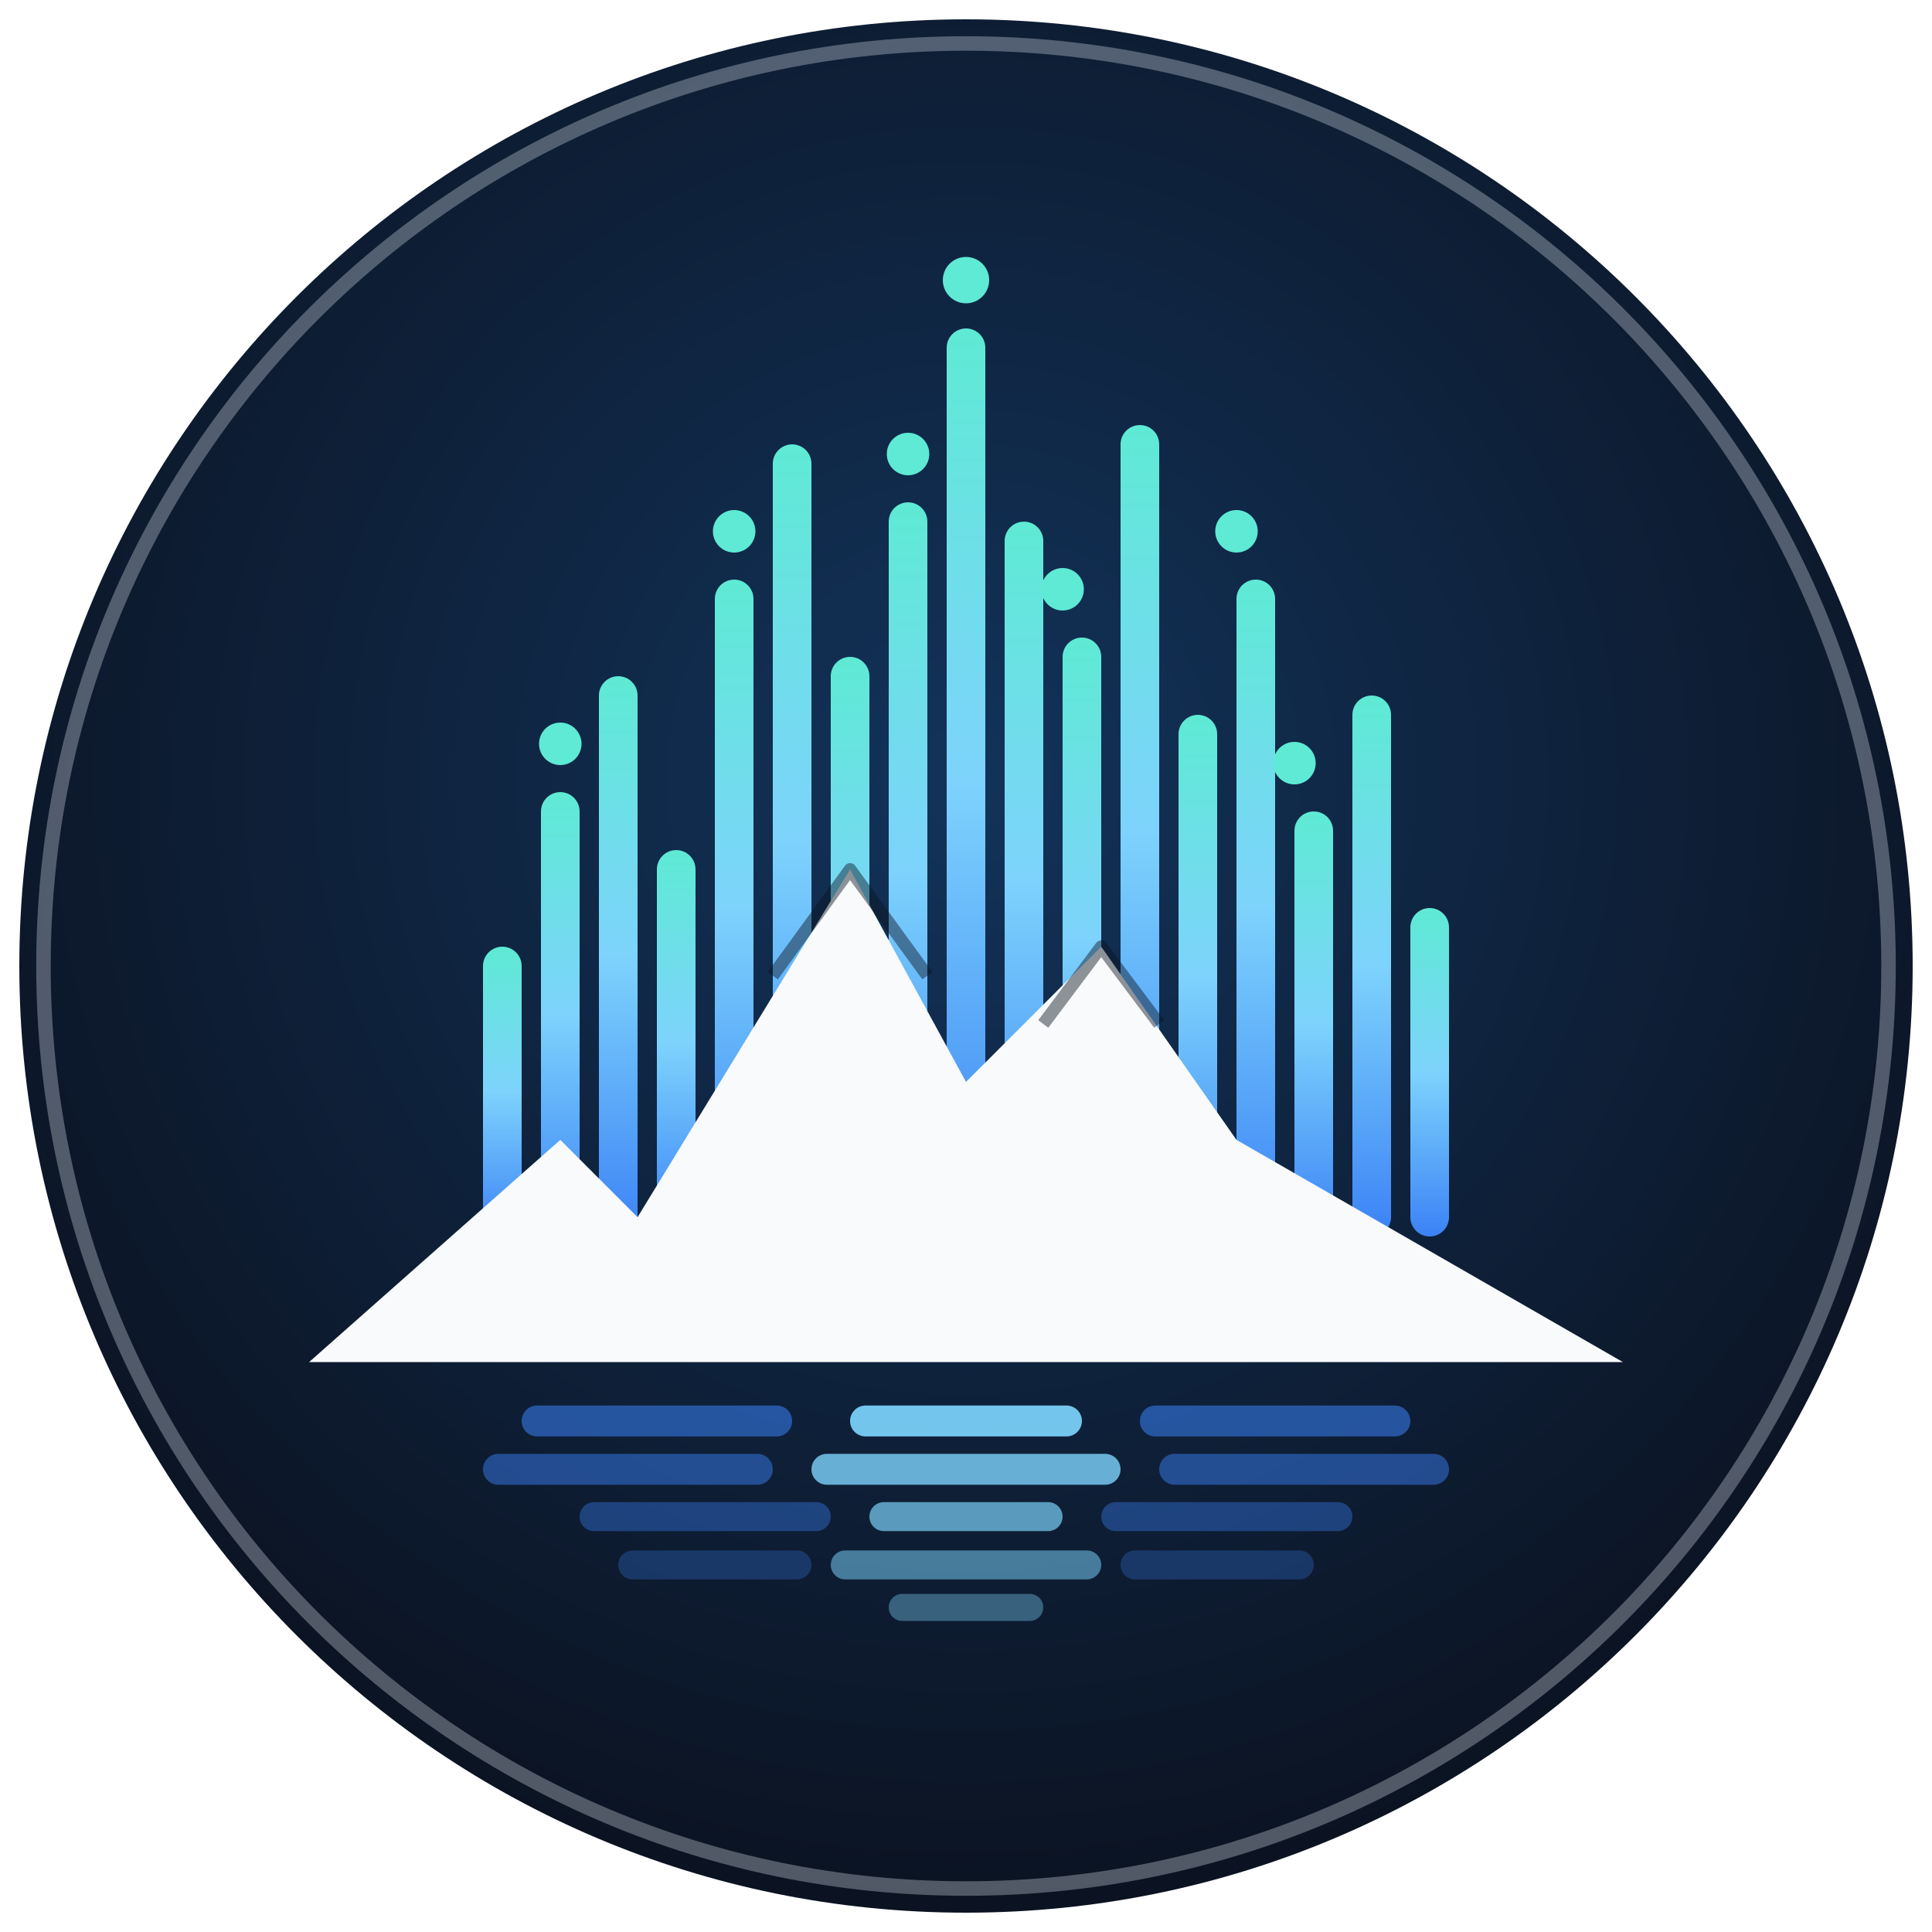
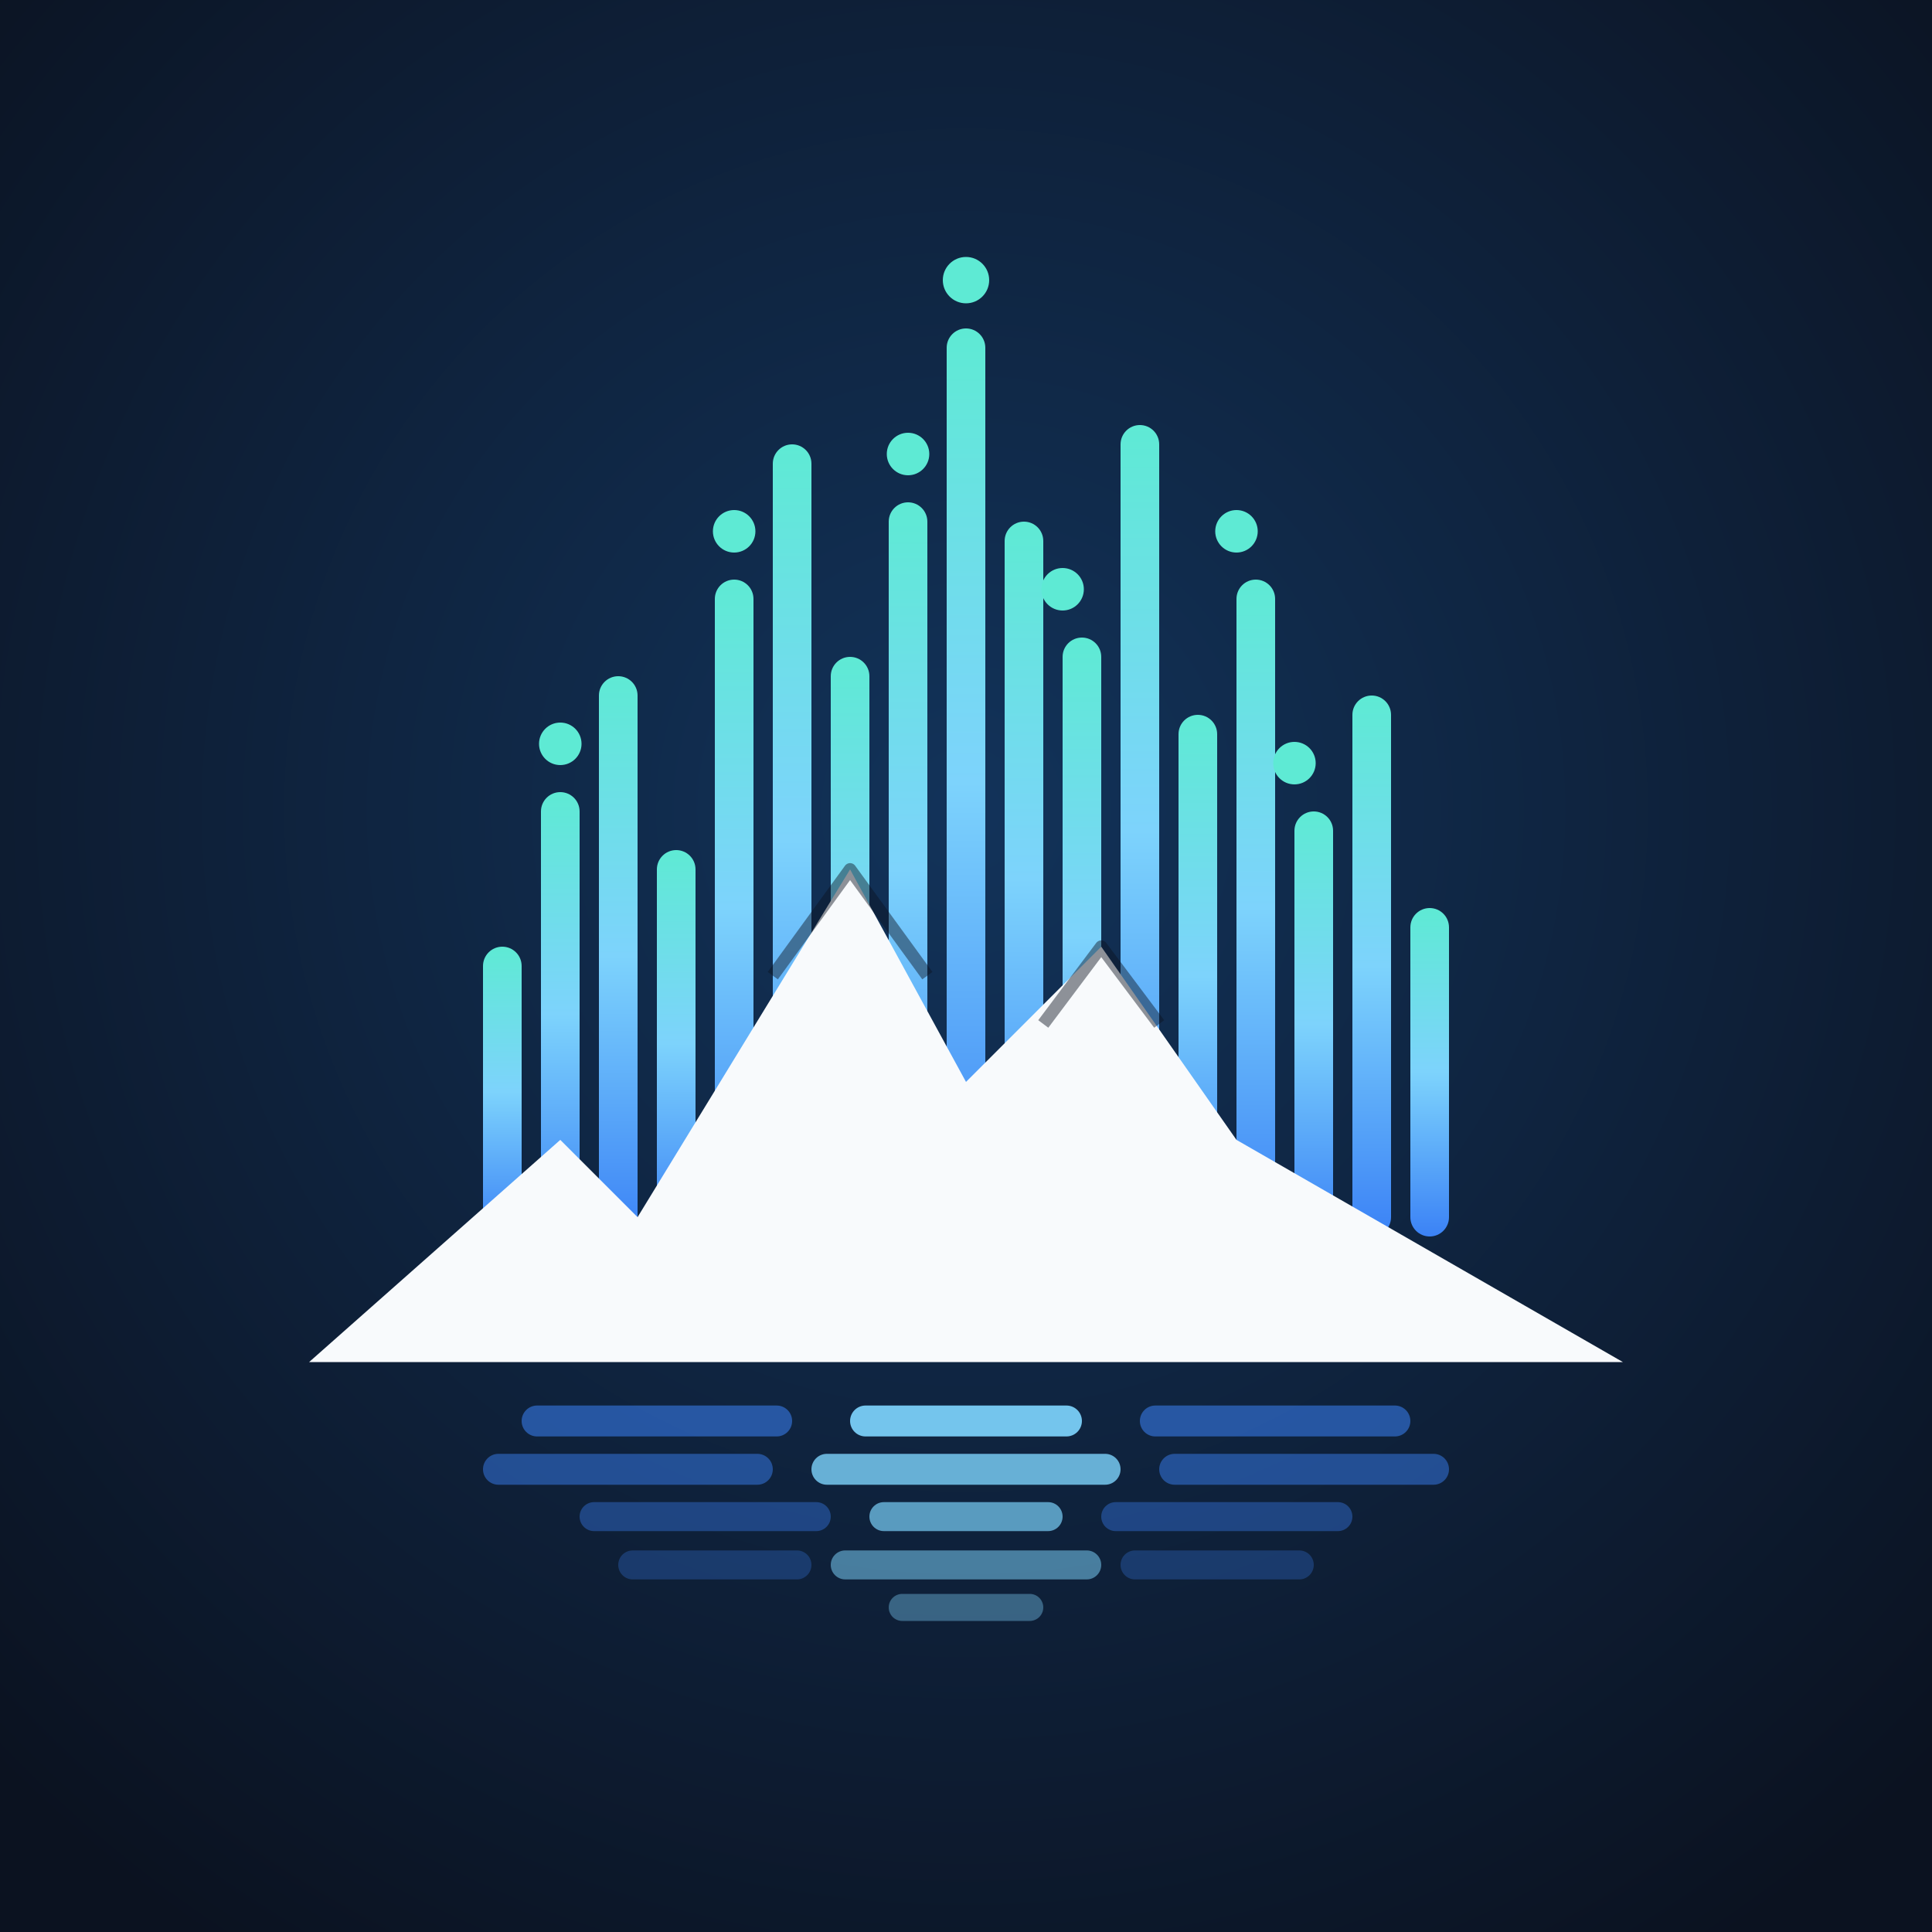
- <svg xmlns="http://www.w3.org/2000/svg" viewBox="0 0 200 200" role="img" aria-label="TimeLakeDB mark: data spikes over a mountain lake">
+ <svg xmlns="http://www.w3.org/2000/svg" viewBox="0 0 200 200" role="img" aria-label="TimeLakeLabs avatar">
  <defs>
-     <linearGradient id="tl-spike" x1="0" y1="0" x2="0" y2="1">
+     <linearGradient id="av-spike" x1="0" y1="0" x2="0" y2="1">
      <stop offset="0" stop-color="#5EEAD4" />
      <stop offset=".5" stop-color="#7DD3FC" />
      <stop offset="1" stop-color="#3B82F6" />
    </linearGradient>
-     <radialGradient id="tl-glow" cx=".5" cy=".4" r=".62">
+     <radialGradient id="av-glow" cx=".5" cy=".42" r=".7">
      <stop offset="0" stop-color="#12335A" />
      <stop offset="1" stop-color="#0B1220" />
    </radialGradient>
  </defs>
-   <circle cx="100" cy="100" r="98" fill="url(#tl-glow)" />
-   <g fill="url(#tl-spike)">
+   <rect width="200" height="200" rx="0" fill="#0B1220" />
+   <rect width="200" height="200" fill="url(#av-glow)" />
+   <g fill="url(#av-spike)">
    <rect x="50" y="98" width="4" height="30" rx="2" />
    <rect x="56" y="82" width="4" height="46" rx="2" />
    <rect x="62" y="70" width="4" height="58" rx="2" />
    <rect x="68" y="88" width="4" height="40" rx="2" />
    <rect x="74" y="60" width="4" height="68" rx="2" />
    <rect x="80" y="46" width="4" height="82" rx="2" />
    <rect x="86" y="68" width="4" height="60" rx="2" />
    <rect x="92" y="52" width="4" height="76" rx="2" />
    <rect x="98" y="34" width="4" height="94" rx="2" />
    <rect x="104" y="54" width="4" height="74" rx="2" />
    <rect x="110" y="66" width="4" height="62" rx="2" />
    <rect x="116" y="44" width="4" height="84" rx="2" />
    <rect x="122" y="74" width="4" height="54" rx="2" />
    <rect x="128" y="60" width="4" height="68" rx="2" />
    <rect x="134" y="84" width="4" height="44" rx="2" />
    <rect x="140" y="72" width="4" height="56" rx="2" />
    <rect x="146" y="94" width="4" height="34" rx="2" />
  </g>
  <g fill="#5EEAD4">
    <circle cx="58" cy="77" r="2.2" />
    <circle cx="76" cy="55" r="2.2" />
    <circle cx="94" cy="47" r="2.2" />
    <circle cx="100" cy="29" r="2.4" />
    <circle cx="110" cy="61" r="2.2" />
    <circle cx="128" cy="55" r="2.2" />
    <circle cx="134" cy="79" r="2.2" />
  </g>
  <path d="M32,141 L58,118 L66,126 L88,90 L100,112 L114,98 L128,118 L168,141 Z" fill="#F8FAFC" />
  <g stroke="#0B1220" stroke-width="1.3" fill="none" opacity=".45" stroke-linejoin="round">
    <path d="M80,101 L88,90 L96,101" />
    <path d="M108,106 L114,98 L120,106" />
  </g>
  <g fill="#7DD3FC">
    <rect x="88" y="145.5" width="24" height="3.2" rx="1.6" opacity=".92" />
    <rect x="84" y="150.5" width="32" height="3.2" rx="1.6" opacity=".8" />
    <rect x="90" y="155.5" width="20" height="3" rx="1.5" opacity=".68" />
    <rect x="86" y="160.5" width="28" height="3" rx="1.5" opacity=".52" />
    <rect x="92" y="165" width="16" height="2.8" rx="1.4" opacity=".38" />
  </g>
  <g fill="#3B82F6">
    <rect x="54" y="145.5" width="28" height="3.2" rx="1.6" opacity=".55" />
    <rect x="118" y="145.5" width="28" height="3.2" rx="1.6" opacity=".55" />
    <rect x="50" y="150.5" width="30" height="3.2" rx="1.6" opacity=".48" />
    <rect x="120" y="150.5" width="30" height="3.2" rx="1.6" opacity=".48" />
    <rect x="60" y="155.5" width="26" height="3" rx="1.5" opacity=".38" />
    <rect x="114" y="155.5" width="26" height="3" rx="1.5" opacity=".38" />
    <rect x="64" y="160.5" width="20" height="3" rx="1.5" opacity=".28" />
    <rect x="116" y="160.5" width="20" height="3" rx="1.5" opacity=".28" />
  </g>
-   <circle cx="100" cy="100" r="95.5" fill="none" stroke="#E6EDF5" stroke-width="1.5" opacity=".32" />
</svg>
